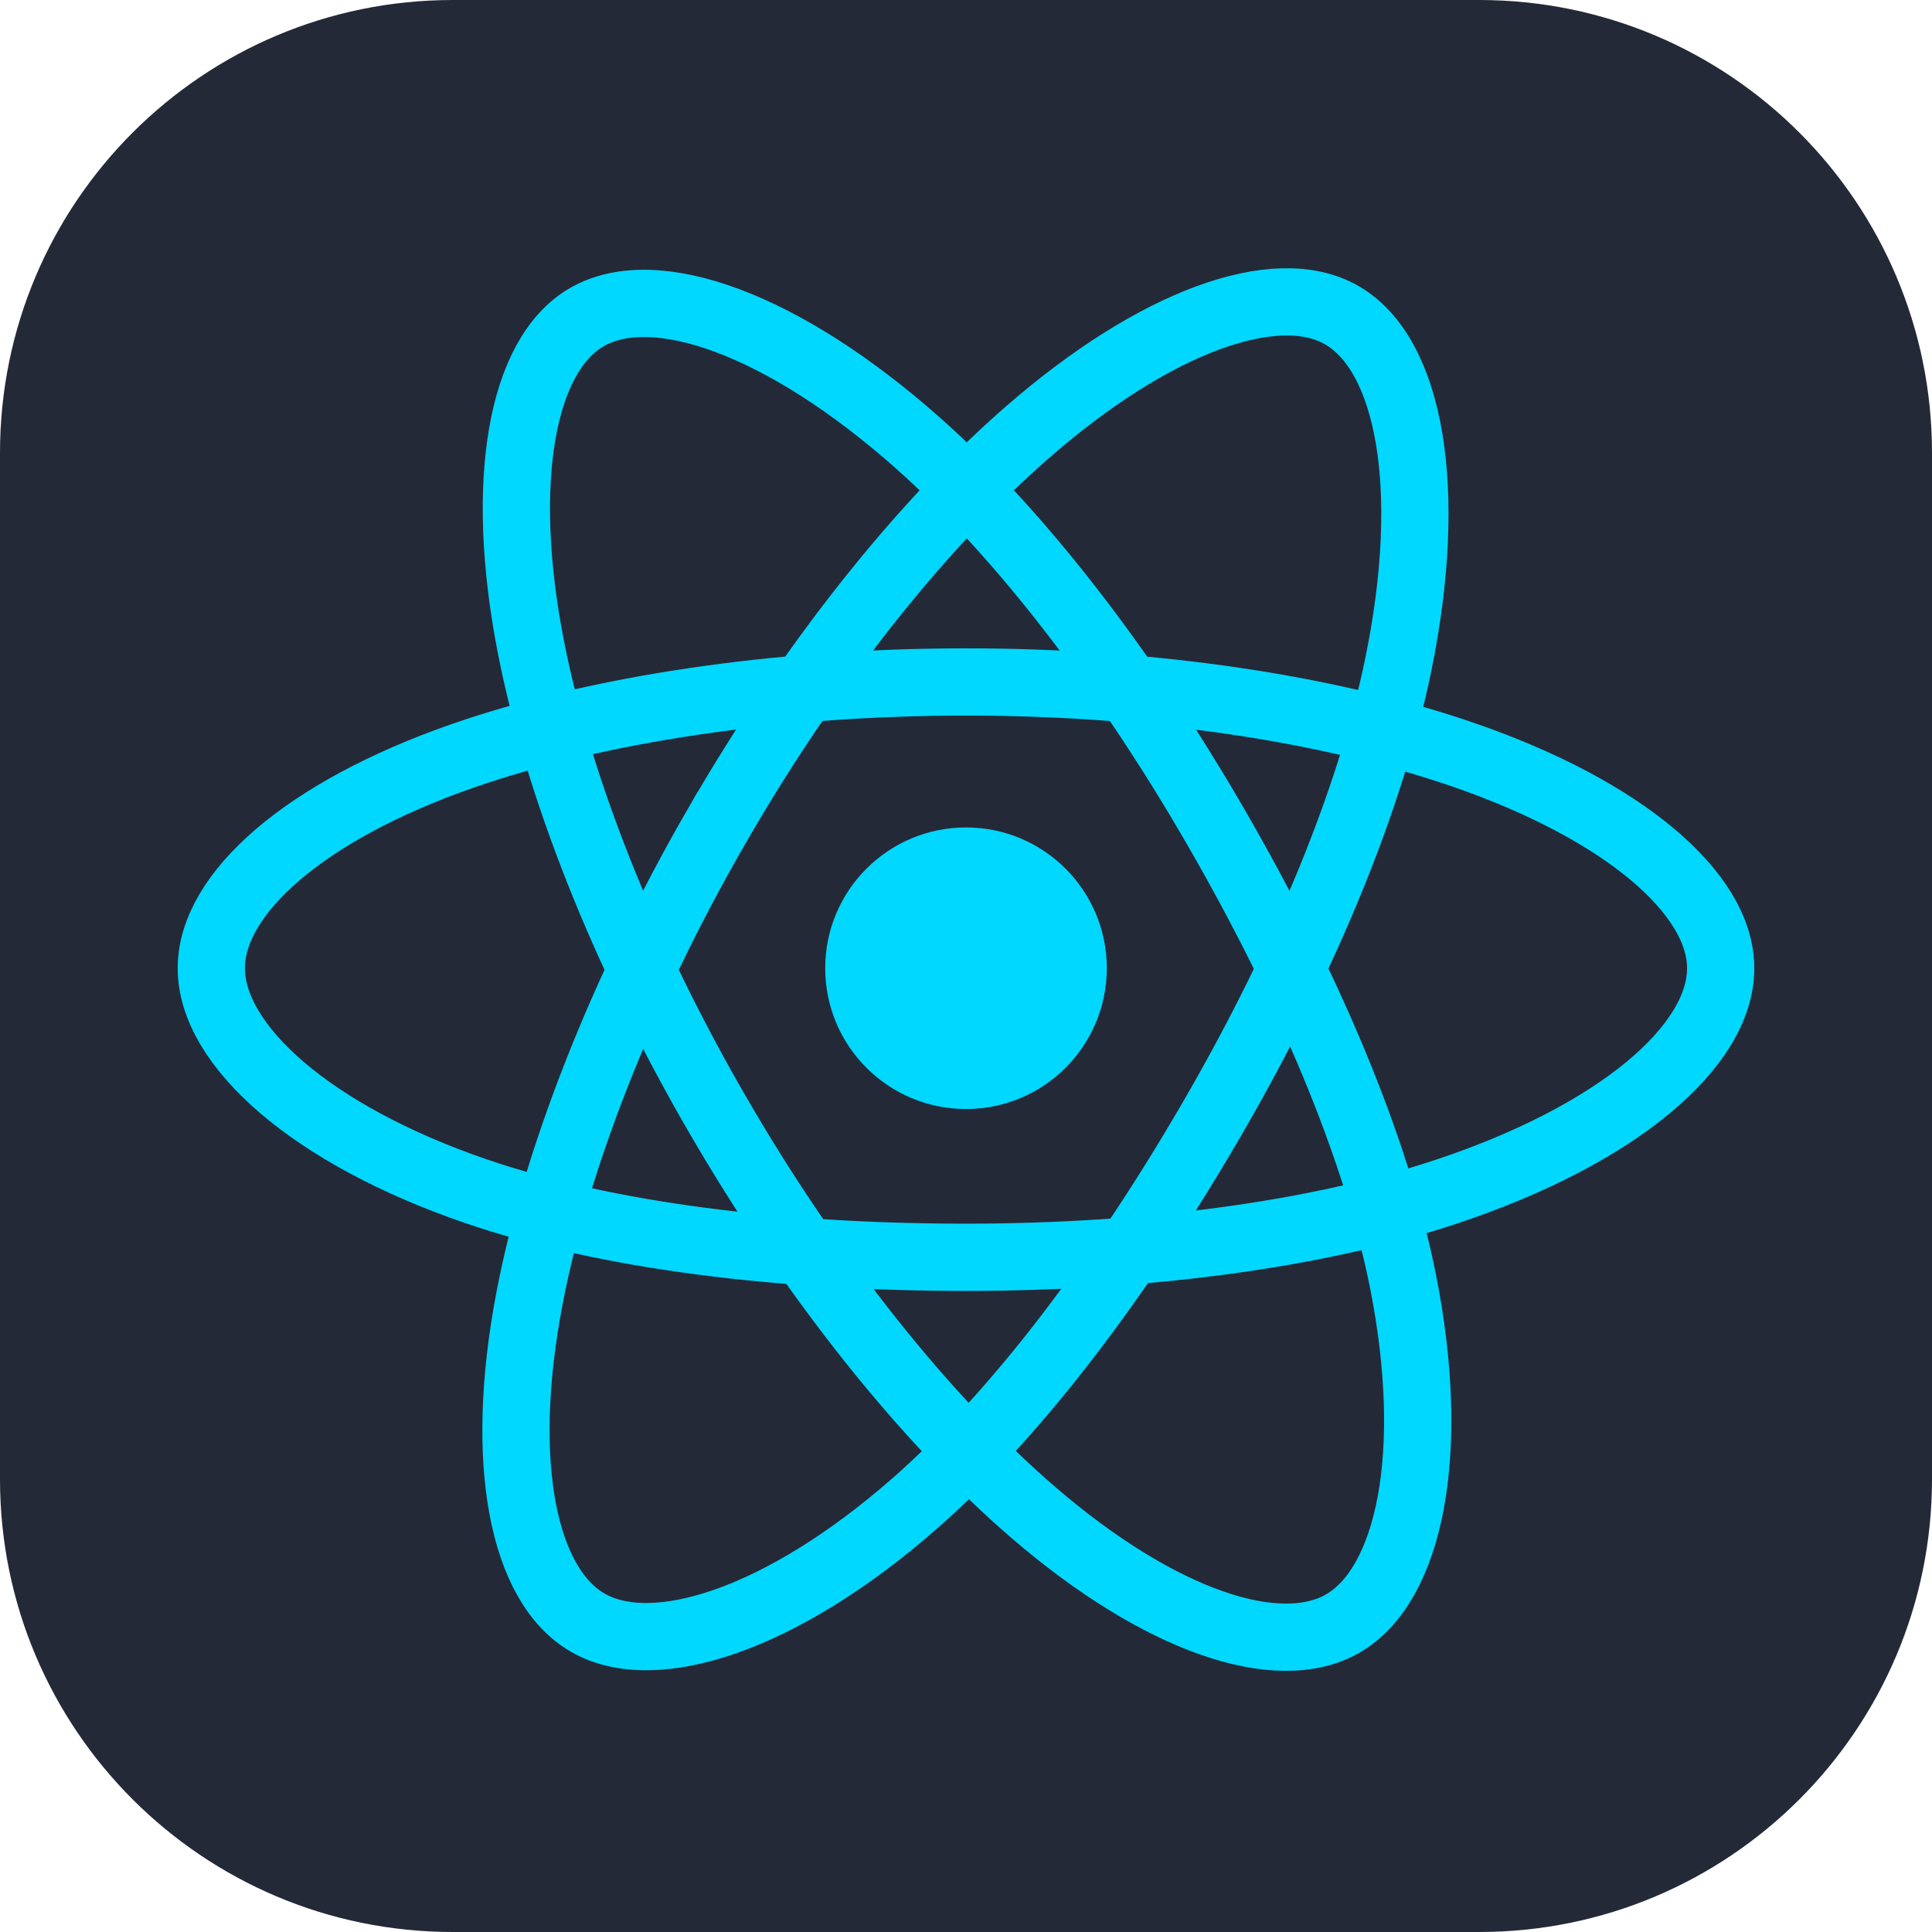
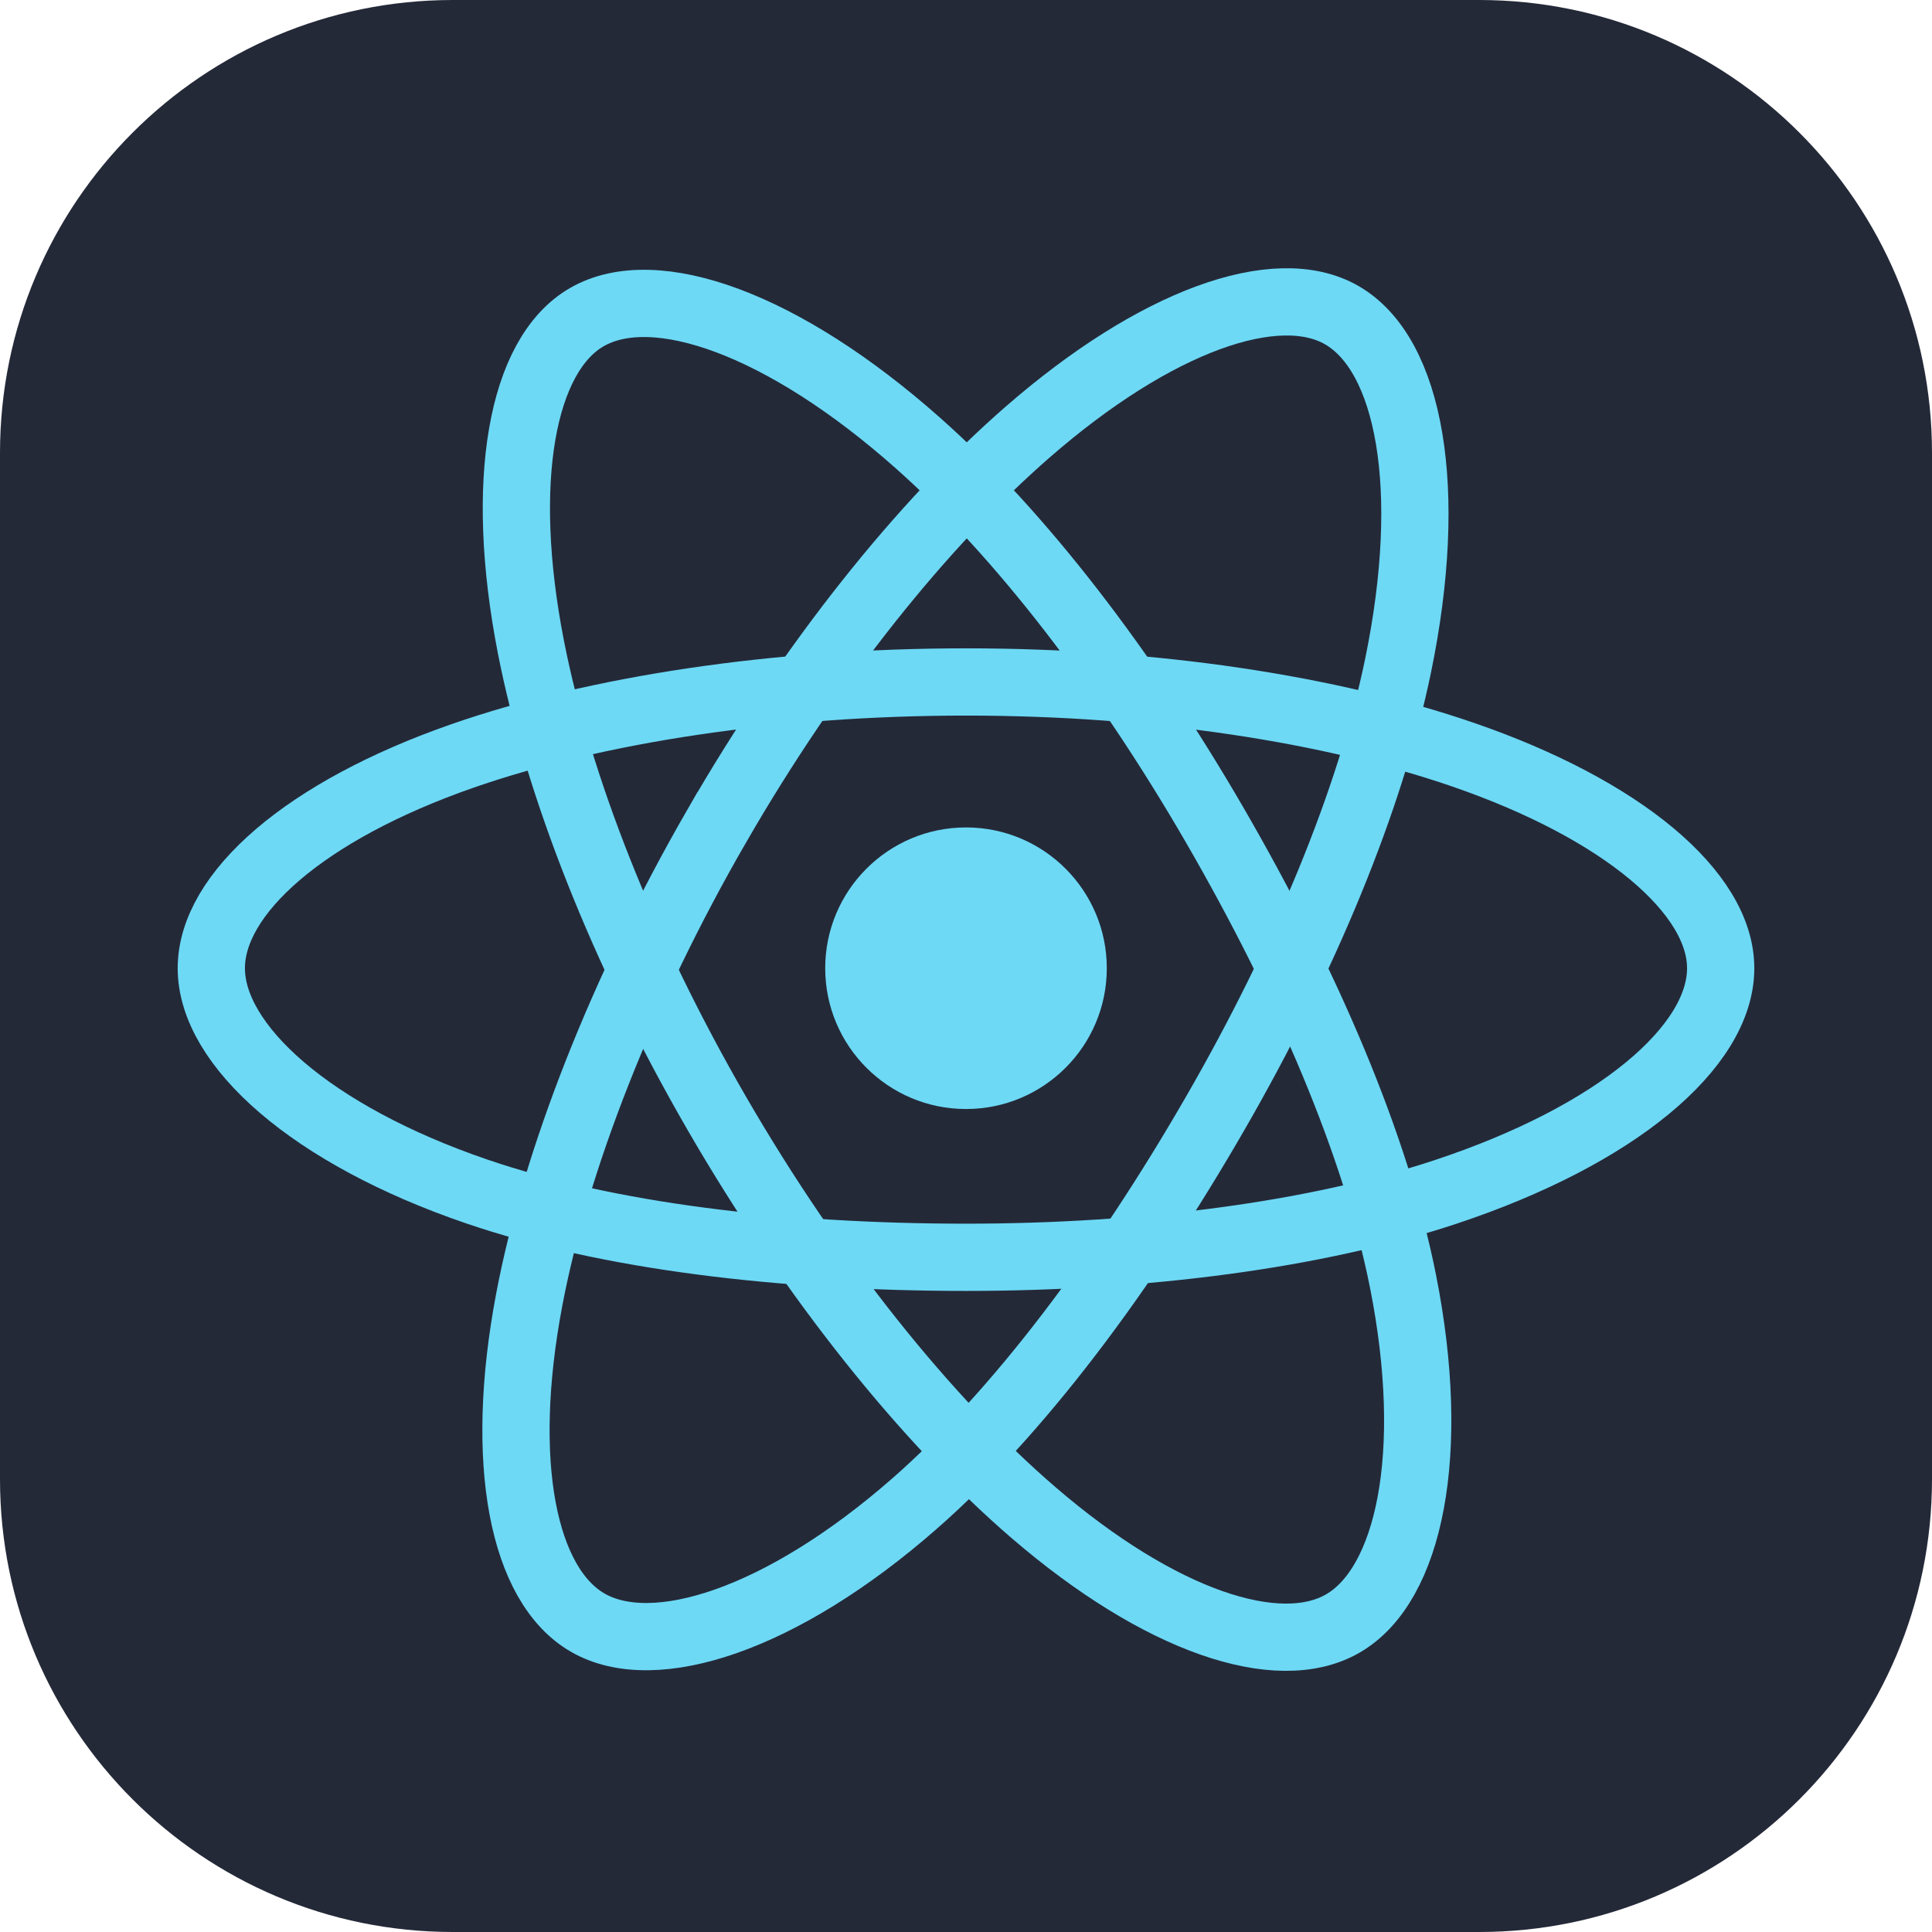
<svg xmlns="http://www.w3.org/2000/svg" width="256" height="256" fill="none" viewBox="0 0 256 256">
  <rect width="256" height="256" fill="#242938" rx="60" />
-   <path fill="#00D8FF" d="M128.001 146.951C138.305 146.951 146.657 138.598 146.657 128.295C146.657 117.992 138.305 109.639 128.001 109.639C117.698 109.639 109.345 117.992 109.345 128.295C109.345 138.598 117.698 146.951 128.001 146.951Z" />
-   <path fill-rule="evenodd" stroke="#00D8FF" stroke-width="8.911" d="M128.002 90.363C153.05 90.363 176.319 93.957 193.864 99.998C215.003 107.275 228 118.306 228 128.295C228 138.704 214.226 150.423 191.525 157.944C174.363 163.63 151.779 166.598 128.002 166.598C103.624 166.598 80.539 163.812 63.183 157.881C41.225 150.376 28 138.506 28 128.295C28 118.387 40.41 107.441 61.252 100.175C78.862 94.035 102.705 90.363 127.998 90.363H128.002Z" clip-rule="evenodd" />
-   <path fill-rule="evenodd" stroke="#00D8FF" stroke-width="8.911" d="M94.981 109.438C107.495 87.74 122.232 69.378 136.23 57.197C153.094 42.521 169.144 36.773 177.796 41.762C186.813 46.962 190.084 64.75 185.259 88.171C181.614 105.879 172.9 126.925 161.021 147.523C148.842 168.641 134.897 187.247 121.09 199.315C103.619 214.587 86.728 220.114 77.883 215.013C69.3 210.067 66.018 193.846 70.136 172.161C73.615 153.838 82.345 131.349 94.977 109.438L94.981 109.438Z" clip-rule="evenodd" />
-   <path fill-rule="evenodd" stroke="#00D8FF" stroke-width="8.911" d="M95.012 147.578C82.463 125.904 73.919 103.962 70.353 85.752C66.06 63.811 69.095 47.035 77.74 42.032C86.749 36.816 103.792 42.866 121.674 58.744C135.194 70.748 149.077 88.805 160.99 109.383C173.204 130.481 182.358 151.856 185.919 169.844C190.425 192.608 186.778 210.001 177.941 215.116C169.367 220.08 153.676 214.825 136.945 200.427C122.809 188.263 107.685 169.468 95.012 147.578Z" clip-rule="evenodd" />
+   <path fill="#6dd9f5" d="M128.001 146.951C138.305 146.951 146.657 138.598 146.657 128.295C146.657 117.992 138.305 109.639 128.001 109.639C117.698 109.639 109.345 117.992 109.345 128.295C109.345 138.598 117.698 146.951 128.001 146.951Z" />
+   <path fill-rule="evenodd" stroke="#6dd9f5" stroke-width="8.911" d="M128.002 90.363C153.05 90.363 176.319 93.957 193.864 99.998C215.003 107.275 228 118.306 228 128.295C228 138.704 214.226 150.423 191.525 157.944C174.363 163.63 151.779 166.598 128.002 166.598C103.624 166.598 80.539 163.812 63.183 157.881C41.225 150.376 28 138.506 28 128.295C28 118.387 40.41 107.441 61.252 100.175C78.862 94.035 102.705 90.363 127.998 90.363H128.002Z" clip-rule="evenodd" />
+   <path fill-rule="evenodd" stroke="#6dd9f5" stroke-width="8.911" d="M94.981 109.438C107.495 87.74 122.232 69.378 136.23 57.197C153.094 42.521 169.144 36.773 177.796 41.762C186.813 46.962 190.084 64.75 185.259 88.171C181.614 105.879 172.9 126.925 161.021 147.523C148.842 168.641 134.897 187.247 121.09 199.315C103.619 214.587 86.728 220.114 77.883 215.013C69.3 210.067 66.018 193.846 70.136 172.161C73.615 153.838 82.345 131.349 94.977 109.438L94.981 109.438Z" clip-rule="evenodd" />
+   <path fill-rule="evenodd" stroke="#6dd9f5" stroke-width="8.911" d="M95.012 147.578C82.463 125.904 73.919 103.962 70.353 85.752C66.06 63.811 69.095 47.035 77.74 42.032C86.749 36.816 103.792 42.866 121.674 58.744C135.194 70.748 149.077 88.805 160.99 109.383C173.204 130.481 182.358 151.856 185.919 169.844C190.425 192.608 186.778 210.001 177.941 215.116C169.367 220.08 153.676 214.825 136.945 200.427C122.809 188.263 107.685 169.468 95.012 147.578Z" clip-rule="evenodd" />
</svg>
